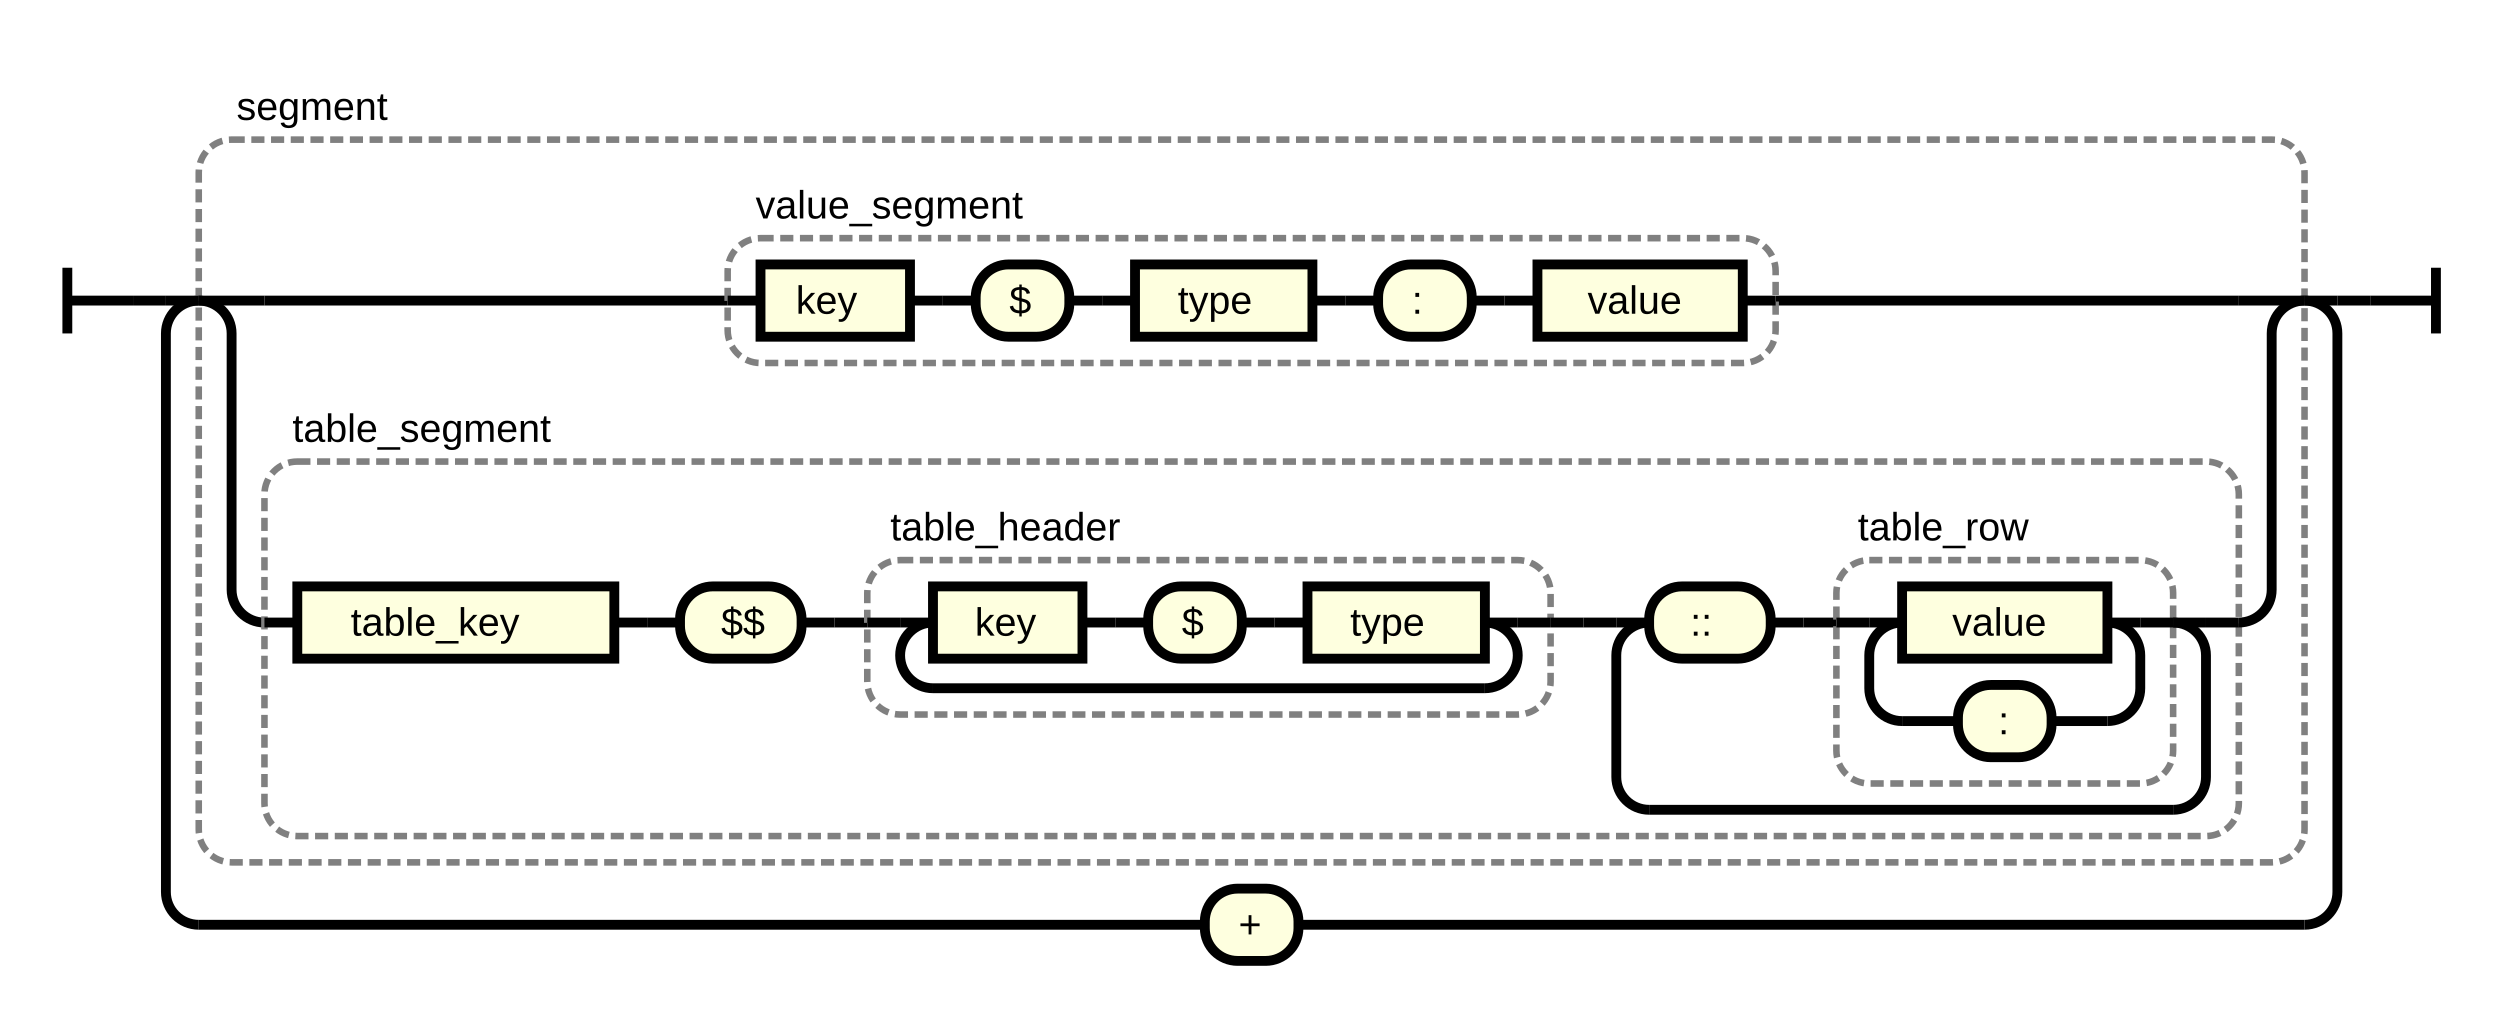
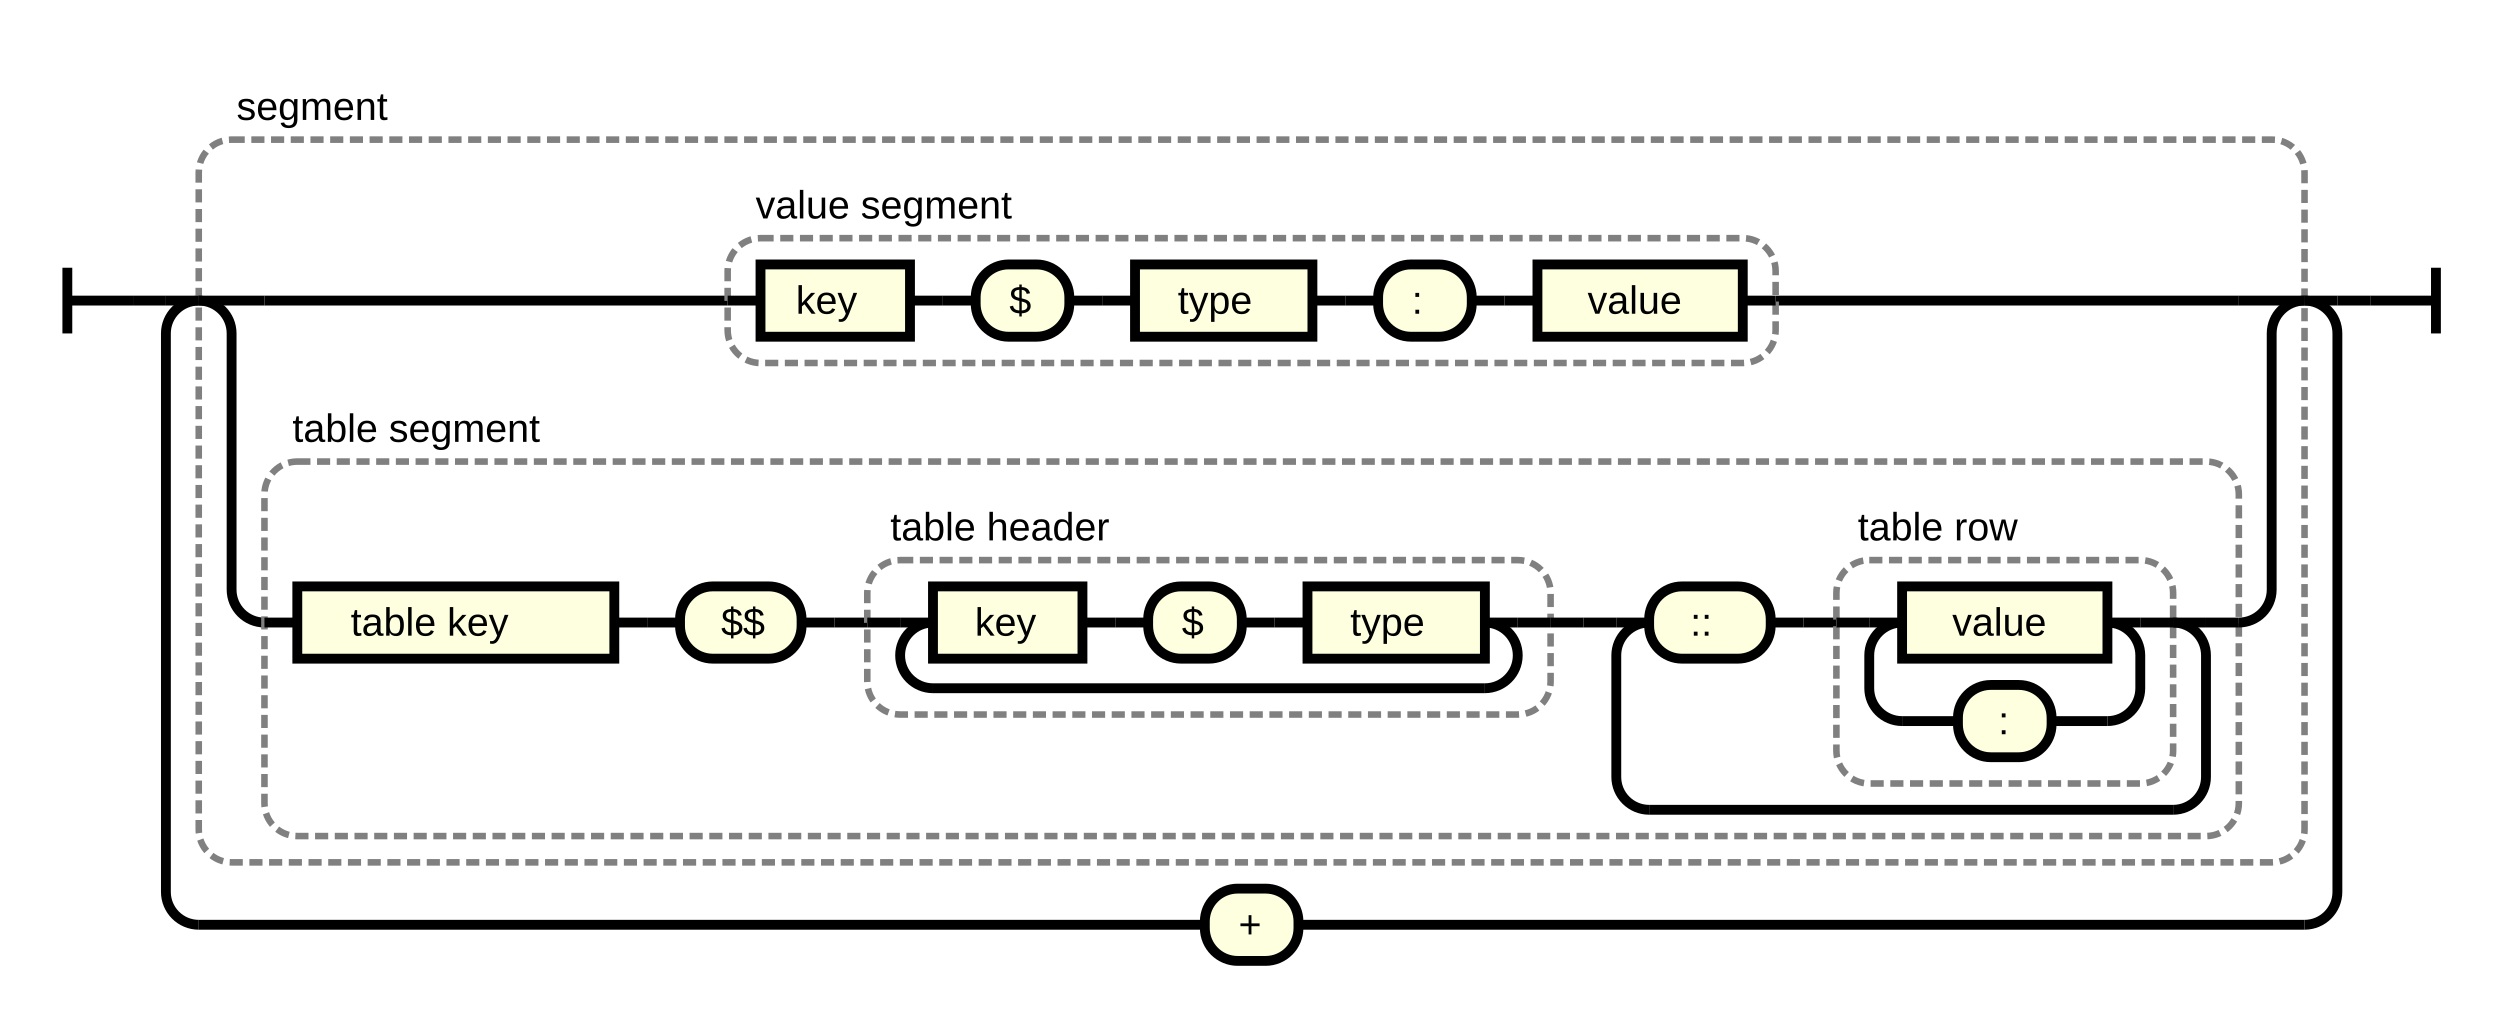
<svg xmlns="http://www.w3.org/2000/svg" xmlns:xlink="http://www.w3.org/1999/xlink" class="railroad-diagram" width="761" style="max-height: 312px;" font-family="Arial, Helvetica, sans-serif" viewBox="0 0 761 312" height="312" version="1.1" id="svg113">
  <defs id="defs113" />
  <g transform="translate(.5 .5)" id="g113">
    <g id="g1">
      <path d="M20 81v20m0 -10h20" stroke="#000000" fill-opacity="0" fill="#000000" stroke-width="3px" id="path1" />
    </g>
    <path d="M40 91h10" stroke="#000000" fill-opacity="0" fill="#000000" stroke-width="3px" id="path2" />
    <g id="g111">
      <path d="M50 91h0" stroke="#000000" fill-opacity="0" fill="#000000" stroke-width="3px" id="path3" />
      <path d="M711 91h0" stroke="#000000" fill-opacity="0" fill="#000000" stroke-width="3px" id="path4" />
      <path d="M50 91h10" stroke="#000000" fill-opacity="0" fill="#000000" stroke-width="3px" id="path5" />
      <g id="g107">
        <path d="M60 91h0" stroke="#000000" fill-opacity="0" fill="#000000" stroke-width="3px" id="path6" />
        <path d="M701 91h0" stroke="#000000" fill-opacity="0" fill="#000000" stroke-width="3px" id="path7" />
        <rect x="60" y="42" width="641" height="220" rx="10" ry="10" class="group-box" stroke="#808080" fill="none" stroke-width="3px" id="rect7" style="stroke-dasharray:4,2;stroke-dashoffset:0;stroke-width:2" />
        <g id="g105">
          <path d="M60 91h0" stroke="#000000" fill-opacity="0" fill="#000000" stroke-width="3px" id="path8" />
          <path d="M701 91h0" stroke="#000000" fill-opacity="0" fill="#000000" stroke-width="3px" id="path9" />
          <path d="M60 91h20" stroke="#000000" fill-opacity="0" fill="#000000" stroke-width="3px" id="path10" />
          <g id="g35">
            <path d="M80 91h141" stroke="#000000" fill-opacity="0" fill="#000000" stroke-width="3px" id="path11" />
            <path d="M540 91h141" stroke="#000000" fill-opacity="0" fill="#000000" stroke-width="3px" id="path12" />
            <rect x="221" y="72" width="319" height="38" rx="10" ry="10" class="group-box" stroke="#808080" fill="none" stroke-width="3px" id="rect12" style="stroke-dasharray:4,2;stroke-dashoffset:0;stroke-width:2" />
            <g id="g33">
              <path d="M221 91h10" stroke="#000000" fill-opacity="0" fill="#000000" stroke-width="3px" id="path13" />
              <path d="M530 91h10" stroke="#000000" fill-opacity="0" fill="#000000" stroke-width="3px" id="path14" />
              <g class="non-terminal" id="g16">
                <path d="M231 91h0" stroke="#000000" fill-opacity="0" fill="#000000" stroke-width="3px" id="path15" />
                <path d="M276.5 91h0" stroke="#000000" fill-opacity="0" fill="#000000" stroke-width="3px" id="path16" />
                <rect x="231" y="80" width="45.5" height="22" stroke="#000000" fill="#FEFFDF" stroke-width="3px" id="rect16" />
                <a xlink:href="#key" id="a16" transform="translate(-12)">
                  <text x="253.75" y="95" id="text16">key</text>
                </a>
              </g>
              <path d="M276.5 91h10" stroke="#000000" fill-opacity="0" fill="#000000" stroke-width="3px" id="path17" />
              <path d="M286.5 91h10" stroke="#000000" fill-opacity="0" fill="#000000" stroke-width="3px" id="path18" />
              <g class="terminal" id="g20">
                <path d="M296.5 91h0" stroke="#000000" fill-opacity="0" fill="#000000" stroke-width="3px" id="path19" />
                <path d="M325 91h0" stroke="#000000" fill-opacity="0" fill="#000000" stroke-width="3px" id="path20" />
                <rect x="296.5" y="80" width="28.5" height="22" rx="10" ry="10" stroke="#000000" fill="#FEFFDF" stroke-width="3px" id="rect20" />
                <text x="306.75" y="95" id="text20">$</text>
              </g>
              <path d="M325 91h10" stroke="#000000" fill-opacity="0" fill="#000000" stroke-width="3px" id="path21" />
              <path d="M335 91h10" stroke="#000000" fill-opacity="0" fill="#000000" stroke-width="3px" id="path22" />
              <g class="non-terminal" id="g24">
                <path d="M345 91h0" stroke="#000000" fill-opacity="0" fill="#000000" stroke-width="3px" id="path23" />
                <path d="M399 91h0" stroke="#000000" fill-opacity="0" fill="#000000" stroke-width="3px" id="path24" />
                <rect x="345" y="80" width="54" height="22" stroke="#000000" fill="#FEFFDF" stroke-width="3px" id="rect24" />
                <a xlink:href="#type" id="a24" transform="translate(-14)">
                  <text x="372" y="95" id="text24">type</text>
                </a>
              </g>
              <path d="M399 91h10" stroke="#000000" fill-opacity="0" fill="#000000" stroke-width="3px" id="path25" />
              <path d="M409 91h10" stroke="#000000" fill-opacity="0" fill="#000000" stroke-width="3px" id="path26" />
              <g class="terminal" id="g28">
                <path d="M419 91h0" stroke="#000000" fill-opacity="0" fill="#000000" stroke-width="3px" id="path27" />
                <path d="M447.5 91h0" stroke="#000000" fill-opacity="0" fill="#000000" stroke-width="3px" id="path28" />
                <rect x="419" y="80" width="28.5" height="22" rx="10" ry="10" stroke="#000000" fill="#FEFFDF" stroke-width="3px" id="rect28" />
                <text x="429.25" y="95" id="text28">:</text>
              </g>
              <path d="M447.5 91h10" stroke="#000000" fill-opacity="0" fill="#000000" stroke-width="3px" id="path29" />
              <path d="M457.5 91h10" stroke="#000000" fill-opacity="0" fill="#000000" stroke-width="3px" id="path30" />
              <g class="non-terminal" id="g32">
                <path d="M467.5 91h0" stroke="#000000" fill-opacity="0" fill="#000000" stroke-width="3px" id="path31" />
                <path d="M530 91h0" stroke="#000000" fill-opacity="0" fill="#000000" stroke-width="3px" id="path32" />
                <rect x="467.5" y="80" width="62.5" height="22" stroke="#000000" fill="#FEFFDF" stroke-width="3px" id="rect32" />
                <a xlink:href="#value" id="a32" transform="translate(-16)">
                  <text x="498.75" y="95" id="text32">value</text>
                </a>
              </g>
            </g>
            <g id="g34">
              <path d="M221 61h0" stroke="#000000" fill-opacity="0" fill="#000000" stroke-width="3px" id="path33" />
              <path d="M322 61h0" stroke="#000000" fill-opacity="0" fill="#000000" stroke-width="3px" id="path34" />
-               <a xlink:href="#value_segment" id="a34">
-                 <text x="229.5" y="66" class="comment" id="text34">value_segment</text>
+               <a xlink:href="#value segment" id="a34">
+                 <text x="229.5" y="66" class="comment" id="text34">value segment</text>
              </a>
            </g>
          </g>
          <path d="M681 91h20" stroke="#000000" fill-opacity="0" fill="#000000" stroke-width="3px" id="path35" />
          <path d="M60 91a10 10 0 0 1 10 10v78a10 10 0 0 0 10 10" stroke="#000000" fill-opacity="0" fill="#000000" stroke-width="3px" id="path36" />
          <g id="g104">
            <path d="M80 189h0" stroke="#000000" fill-opacity="0" fill="#000000" stroke-width="3px" id="path37" />
            <path d="M681 189h0" stroke="#000000" fill-opacity="0" fill="#000000" stroke-width="3px" id="path38" />
            <rect x="80" y="140" width="601" height="114" rx="10" ry="10" class="group-box" stroke="#808080" fill="none" stroke-width="3px" id="rect38" style="stroke-width:2;stroke-dasharray:4,2;stroke-dashoffset:0" />
            <g id="g102">
              <path d="M80 189h10" stroke="#000000" fill-opacity="0" fill="#000000" stroke-width="3px" id="path39" />
              <path d="M671 189h10" stroke="#000000" fill-opacity="0" fill="#000000" stroke-width="3px" id="path40" />
              <g class="non-terminal" id="g42">
                <path d="M90 189h0" stroke="#000000" fill-opacity="0" fill="#000000" stroke-width="3px" id="path41" />
                <path d="M186.5 189h0" stroke="#000000" fill-opacity="0" fill="#000000" stroke-width="3px" id="path42" />
                <rect x="90" y="178" width="96.5" height="22" stroke="#000000" fill="#FEFFDF" stroke-width="3px" id="rect42" />
-                 <a xlink:href="#table_key" id="a42" transform="translate(-4)">
-                   <text x="110.25" y="193" id="text42">table_key</text>
+                 <a xlink:href="#table key" id="a42" transform="translate(-4)">
+                   <text x="110.25" y="193" id="text42">table key</text>
                </a>
              </g>
              <path d="M186.5 189h10" stroke="#000000" fill-opacity="0" fill="#000000" stroke-width="3px" id="path43" />
              <path d="M196.5 189h10" stroke="#000000" fill-opacity="0" fill="#000000" stroke-width="3px" id="path44" />
              <g class="terminal" id="g46">
                <path d="M206.5 189h0" stroke="#000000" fill-opacity="0" fill="#000000" stroke-width="3px" id="path45" />
                <path d="M243.5 189h0" stroke="#000000" fill-opacity="0" fill="#000000" stroke-width="3px" id="path46" />
                <rect x="206.5" y="178" width="37" height="22" rx="10" ry="10" stroke="#000000" fill="#FEFFDF" stroke-width="3px" id="rect46" />
                <text x="219" y="193" id="text46">$$</text>
              </g>
              <path d="M243.5 189h10" stroke="#000000" fill-opacity="0" fill="#000000" stroke-width="3px" id="path47" />
              <path d="M253.5 189h10" stroke="#000000" fill-opacity="0" fill="#000000" stroke-width="3px" id="path48" />
              <g id="g72">
                <path d="M263.5 189h0" stroke="#000000" fill-opacity="0" fill="#000000" stroke-width="3px" id="path49" />
                <path d="M471.5 189h0" stroke="#000000" fill-opacity="0" fill="#000000" stroke-width="3px" id="path50" />
                <rect x="263.5" y="170" width="208" height="47" rx="10" ry="10" class="group-box" stroke="#808080" fill="none" stroke-width="3px" id="rect50" style="stroke-dasharray:4,2;stroke-dashoffset:0;stroke-width:2" />
                <g id="g69">
                  <path d="M263.5 189h10" stroke="#000000" fill-opacity="0" fill="#000000" stroke-width="3px" id="path51" />
                  <path d="M461.5 189h10" stroke="#000000" fill-opacity="0" fill="#000000" stroke-width="3px" id="path52" />
                  <path d="M273.5 189h10" stroke="#000000" fill-opacity="0" fill="#000000" stroke-width="3px" id="path53" />
                  <g id="g66">
                    <path d="M283.5 189h0" stroke="#000000" fill-opacity="0" fill="#000000" stroke-width="3px" id="path54" />
                    <path d="M451.5 189h0" stroke="#000000" fill-opacity="0" fill="#000000" stroke-width="3px" id="path55" />
                    <g class="non-terminal" id="g57">
                      <path d="M283.5 189h0" stroke="#000000" fill-opacity="0" fill="#000000" stroke-width="3px" id="path56" />
                      <path d="M329 189h0" stroke="#000000" fill-opacity="0" fill="#000000" stroke-width="3px" id="path57" />
                      <rect x="283.5" y="178" width="45.5" height="22" stroke="#000000" fill="#FEFFDF" stroke-width="3px" id="rect57" />
                      <a xlink:href="#key" id="a57" transform="translate(-10)">
                        <text x="306.25" y="193" id="text57">key</text>
                      </a>
                    </g>
                    <path d="M329 189h10" stroke="#000000" fill-opacity="0" fill="#000000" stroke-width="3px" id="path58" />
                    <path d="M339 189h10" stroke="#000000" fill-opacity="0" fill="#000000" stroke-width="3px" id="path59" />
                    <g class="terminal" id="g61">
                      <path d="M349 189h0" stroke="#000000" fill-opacity="0" fill="#000000" stroke-width="3px" id="path60" />
                      <path d="M377.5 189h0" stroke="#000000" fill-opacity="0" fill="#000000" stroke-width="3px" id="path61" />
                      <rect x="349" y="178" width="28.5" height="22" rx="10" ry="10" stroke="#000000" fill="#FEFFDF" stroke-width="3px" id="rect61" />
                      <text x="359.25" y="193" id="text61">$</text>
                    </g>
                    <path d="M377.5 189h10" stroke="#000000" fill-opacity="0" fill="#000000" stroke-width="3px" id="path62" />
                    <path d="M387.5 189h10" stroke="#000000" fill-opacity="0" fill="#000000" stroke-width="3px" id="path63" />
                    <g class="non-terminal" id="g65">
                      <path d="M397.5 189h0" stroke="#000000" fill-opacity="0" fill="#000000" stroke-width="3px" id="path64" />
                      <path d="M451.5 189h0" stroke="#000000" fill-opacity="0" fill="#000000" stroke-width="3px" id="path65" />
                      <rect x="397.5" y="178" width="54" height="22" stroke="#000000" fill="#FEFFDF" stroke-width="3px" id="rect65" />
                      <a xlink:href="#type" id="a65" transform="translate(-14)">
                        <text x="424.5" y="193" id="text65">type</text>
                      </a>
                    </g>
                  </g>
                  <path d="M451.5 189h10" stroke="#000000" fill-opacity="0" fill="#000000" stroke-width="3px" id="path66" />
                  <path d="M283.5 189a10 10 0 0 0 -10 10v0a10 10 0 0 0 10 10" stroke="#000000" fill-opacity="0" fill="#000000" stroke-width="3px" id="path67" />
                  <g id="g68">
                    <path d="M283.5 209h168" stroke="#000000" fill-opacity="0" fill="#000000" stroke-width="3px" id="path68" />
                  </g>
                  <path d="M451.5 209a10 10 0 0 0 10 -10v0a10 10 0 0 0 -10 -10" stroke="#000000" fill-opacity="0" fill="#000000" stroke-width="3px" id="path69" />
                </g>
                <g id="g71">
                  <path d="M263.5 159h0" stroke="#000000" fill-opacity="0" fill="#000000" stroke-width="3px" id="path70" />
                  <path d="M357.5 159h0" stroke="#000000" fill-opacity="0" fill="#000000" stroke-width="3px" id="path71" />
-                   <a xlink:href="#table_header" id="a71" transform="translate(8)">
-                     <text x="262.5" y="164" class="comment" id="text71">table_header</text>
+                   <a xlink:href="#table header" id="a71" transform="translate(8)">
+                     <text x="262.5" y="164" class="comment" id="text71">table header</text>
                  </a>
                </g>
              </g>
              <path d="M471.5 189h10" stroke="#000000" fill-opacity="0" fill="#000000" stroke-width="3px" id="path72" />
              <path d="M481.5 189h10" stroke="#000000" fill-opacity="0" fill="#000000" stroke-width="3px" id="path73" />
              <g id="g101">
                <path d="M491.5 189h0" stroke="#000000" fill-opacity="0" fill="#000000" stroke-width="3px" id="path74" />
                <path d="M671 189h0" stroke="#000000" fill-opacity="0" fill="#000000" stroke-width="3px" id="path75" />
                <path d="M491.5 189h10" stroke="#000000" fill-opacity="0" fill="#000000" stroke-width="3px" id="path76" />
                <g id="g98">
                  <path d="M501.5 189h0" stroke="#000000" fill-opacity="0" fill="#000000" stroke-width="3px" id="path77" />
                  <path d="M661 189h0" stroke="#000000" fill-opacity="0" fill="#000000" stroke-width="3px" id="path78" />
                  <g class="terminal" id="g80">
                    <path d="M501.5 189h0" stroke="#000000" fill-opacity="0" fill="#000000" stroke-width="3px" id="path79" />
                    <path d="M538.5 189h0" stroke="#000000" fill-opacity="0" fill="#000000" stroke-width="3px" id="path80" />
                    <rect x="501.5" y="178" width="37" height="22" rx="10" ry="10" stroke="#000000" fill="#FEFFDF" stroke-width="3px" id="rect80" />
                    <text x="514" y="193" id="text80">::</text>
                  </g>
                  <path d="M538.5 189h10" stroke="#000000" fill-opacity="0" fill="#000000" stroke-width="3px" id="path81" />
                  <path d="M548.5 189h10" stroke="#000000" fill-opacity="0" fill="#000000" stroke-width="3px" id="path82" />
                  <g id="g97">
                    <path d="M558.5 189h0" stroke="#000000" fill-opacity="0" fill="#000000" stroke-width="3px" id="path83" />
                    <path d="M661 189h0" stroke="#000000" fill-opacity="0" fill="#000000" stroke-width="3px" id="path84" />
                    <rect x="558.5" y="170" width="102.5" height="68" rx="10" ry="10" class="group-box" stroke="#808080" fill="none" stroke-width="3px" id="rect84" style="stroke-width:2;stroke-dasharray:4,2;stroke-dashoffset:0" />
                    <g id="g94">
                      <path d="M558.5 189h10" stroke="#000000" fill-opacity="0" fill="#000000" stroke-width="3px" id="path85" />
                      <path d="M651 189h10" stroke="#000000" fill-opacity="0" fill="#000000" stroke-width="3px" id="path86" />
                      <path d="M568.5 189h10" stroke="#000000" fill-opacity="0" fill="#000000" stroke-width="3px" id="path87" />
                      <g class="non-terminal" id="g89">
                        <path d="M578.5 189h0" stroke="#000000" fill-opacity="0" fill="#000000" stroke-width="3px" id="path88" />
                        <path d="M641 189h0" stroke="#000000" fill-opacity="0" fill="#000000" stroke-width="3px" id="path89" />
                        <rect x="578.5" y="178" width="62.5" height="22" stroke="#000000" fill="#FEFFDF" stroke-width="3px" id="rect89" />
                        <a xlink:href="#value" id="a89" transform="translate(-16)">
                          <text x="609.75" y="193" id="text89">value</text>
                        </a>
                      </g>
                      <path d="M641 189h10" stroke="#000000" fill-opacity="0" fill="#000000" stroke-width="3px" id="path90" />
                      <path d="M578.5 189a10 10 0 0 0 -10 10v10a10 10 0 0 0 10 10" stroke="#000000" fill-opacity="0" fill="#000000" stroke-width="3px" id="path91" />
                      <g class="terminal" id="g93">
                        <path d="M578.5 219h17" stroke="#000000" fill-opacity="0" fill="#000000" stroke-width="3px" id="path92" />
                        <path d="M624 219h17" stroke="#000000" fill-opacity="0" fill="#000000" stroke-width="3px" id="path93" />
                        <rect x="595.5" y="208" width="28.5" height="22" rx="10" ry="10" stroke="#000000" fill="#FEFFDF" stroke-width="3px" id="rect93" />
                        <text x="607.75" y="223" id="text93">:</text>
                      </g>
                      <path d="M641 219a10 10 0 0 0 10 -10v-10a10 10 0 0 0 -10 -10" stroke="#000000" fill-opacity="0" fill="#000000" stroke-width="3px" id="path94" />
                    </g>
                    <g id="g96" transform="translate(8)">
                      <path d="m 558.5,159 v 0" stroke="#000000" fill-opacity="0" fill="#000000" stroke-width="3px" id="path95" />
                      <path d="m 631.5,159 v 0" stroke="#000000" fill-opacity="0" fill="#000000" stroke-width="3px" id="path96" />
-                       <a xlink:href="#table_row" id="a96" transform="translate(-38)">
-                         <text x="595" y="164" class="comment" id="text96">table_row</text>
+                       <a xlink:href="#table row" id="a96" transform="translate(-38)">
+                         <text x="595" y="164" class="comment" id="text96">table row</text>
                      </a>
                    </g>
                  </g>
                </g>
                <path d="M661 189h10" stroke="#000000" fill-opacity="0" fill="#000000" stroke-width="3px" id="path98" />
                <path d="M501.5 189a10 10 0 0 0 -10 10v37a10 10 0 0 0 10 10" stroke="#000000" fill-opacity="0" fill="#000000" stroke-width="3px" id="path99" />
                <g id="g100">
                  <path d="M501.5 246h159.5" stroke="#000000" fill-opacity="0" fill="#000000" stroke-width="3px" id="path100" />
                </g>
                <path d="M661 246a10 10 0 0 0 10 -10v-37a10 10 0 0 0 -10 -10" stroke="#000000" fill-opacity="0" fill="#000000" stroke-width="3px" id="path101" />
              </g>
            </g>
            <g id="g103" transform="translate(-2)">
              <path d="m 80,129 v 0" stroke="#000000" fill-opacity="0" fill="#000000" stroke-width="3px" id="path102" />
              <path d="m 181,129 v 0" stroke="#000000" fill-opacity="0" fill="#000000" stroke-width="3px" id="path103" />
-               <a xlink:href="#table_segment" id="a103" transform="translate(-40)">
-                 <text x="130.5" y="134" class="comment" id="text103">table_segment</text>
+               <a xlink:href="#table segment" id="a103" transform="translate(-40)">
+                 <text x="130.5" y="134" class="comment" id="text103">table segment</text>
              </a>
            </g>
          </g>
          <path d="M681 189a10 10 0 0 0 10 -10v-78a10 10 0 0 1 10 -10" stroke="#000000" fill-opacity="0" fill="#000000" stroke-width="3px" id="path104" />
        </g>
        <g id="g106">
          <path d="M60 31h0" stroke="#000000" fill-opacity="0" fill="#000000" stroke-width="3px" id="path105" />
          <path d="M119 31h0" stroke="#000000" fill-opacity="0" fill="#000000" stroke-width="3px" id="path106" />
          <a xlink:href="#segment" id="a106">
            <text x="71.5" y="36" class="comment" id="text106">segment</text>
          </a>
        </g>
      </g>
      <path d="M701 91h10" stroke="#000000" fill-opacity="0" fill="#000000" stroke-width="3px" id="path107" />
      <path d="M60 91a10 10 0 0 0 -10 10v170a10 10 0 0 0 10 10" stroke="#000000" fill-opacity="0" fill="#000000" stroke-width="3px" id="path108" />
      <g class="terminal" id="g110">
        <path d="M60 281h306.25" stroke="#000000" fill-opacity="0" fill="#000000" stroke-width="3px" id="path109" />
        <path d="M394.75 281h306.25" stroke="#000000" fill-opacity="0" fill="#000000" stroke-width="3px" id="path110" />
        <rect x="366.25" y="270" width="28.5" height="22" rx="10" ry="10" stroke="#000000" fill="#FEFFDF" stroke-width="3px" id="rect110" />
        <text x="376.5" y="285" id="text110">+</text>
      </g>
      <path d="M701 281a10 10 0 0 0 10 -10v-170a10 10 0 0 0 -10 -10" stroke="#000000" fill-opacity="0" fill="#000000" stroke-width="3px" id="path111" />
    </g>
    <path d="M711 91h10" stroke="#000000" fill-opacity="0" fill="#000000" stroke-width="3px" id="path112" />
    <path d="M 721 91 h 20 m 0 -10 v 20" stroke="#000000" fill-opacity="0" fill="#000000" stroke-width="3px" id="path113" />
  </g>
</svg>
